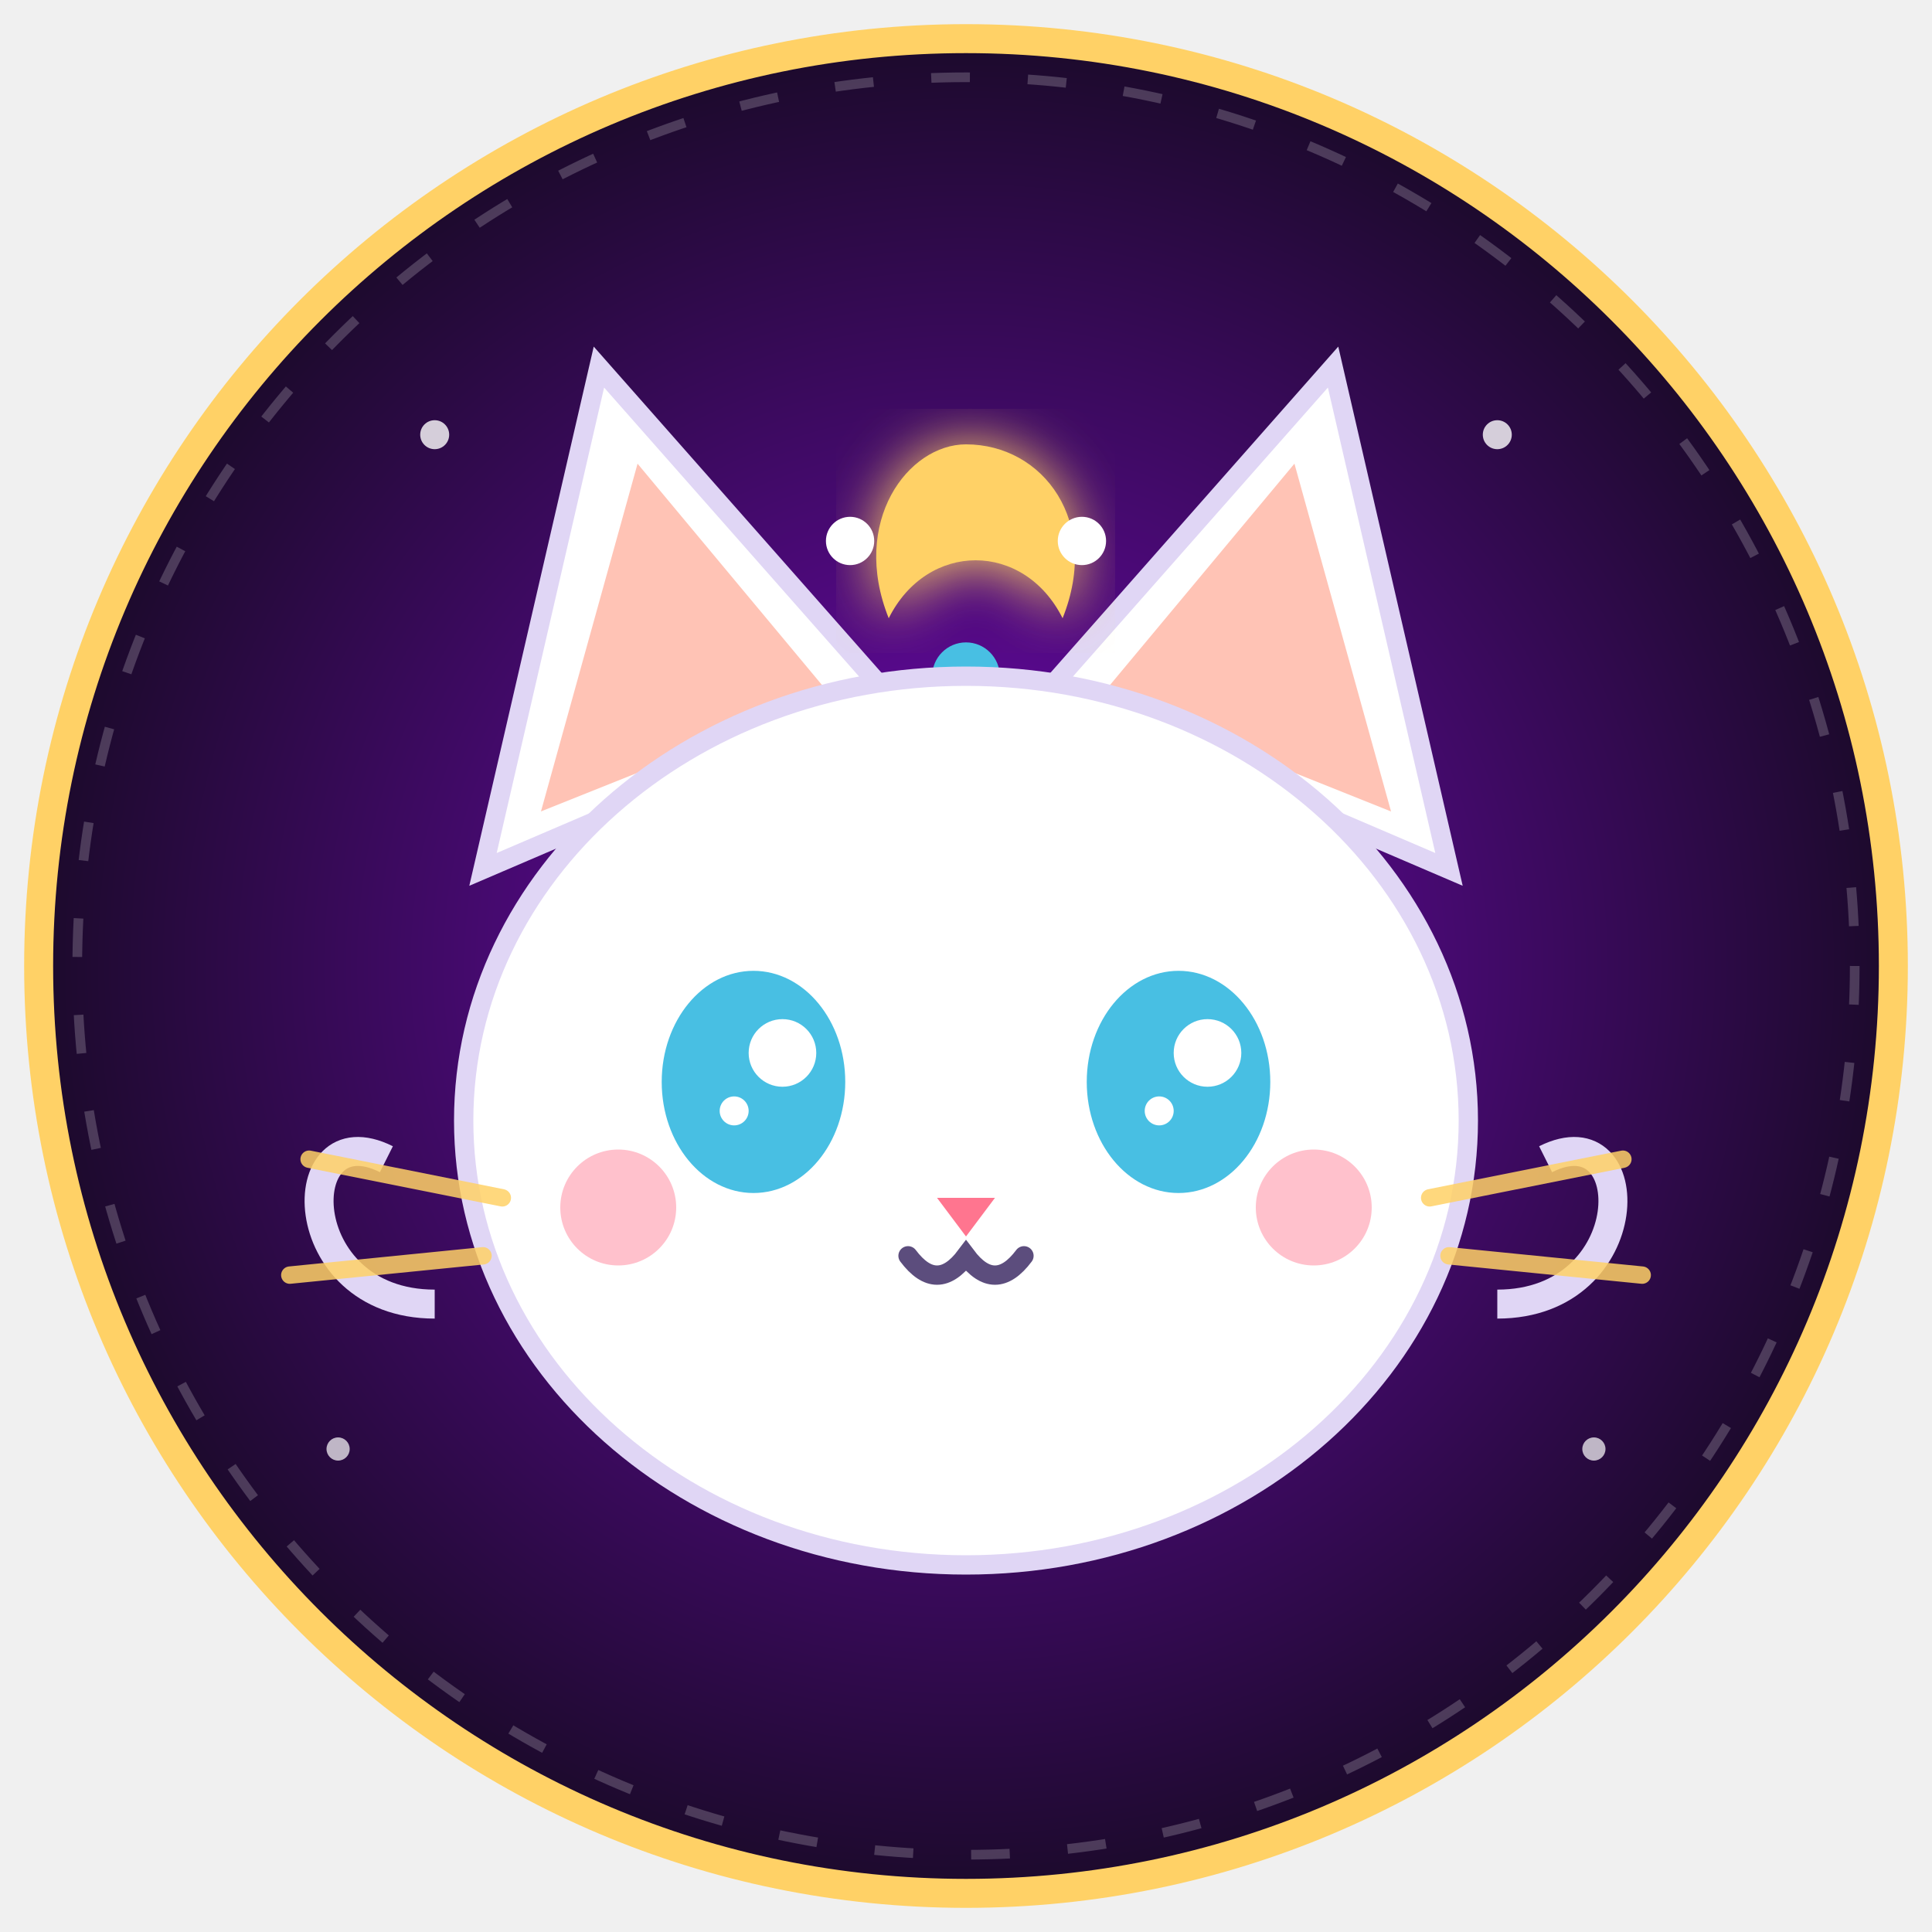
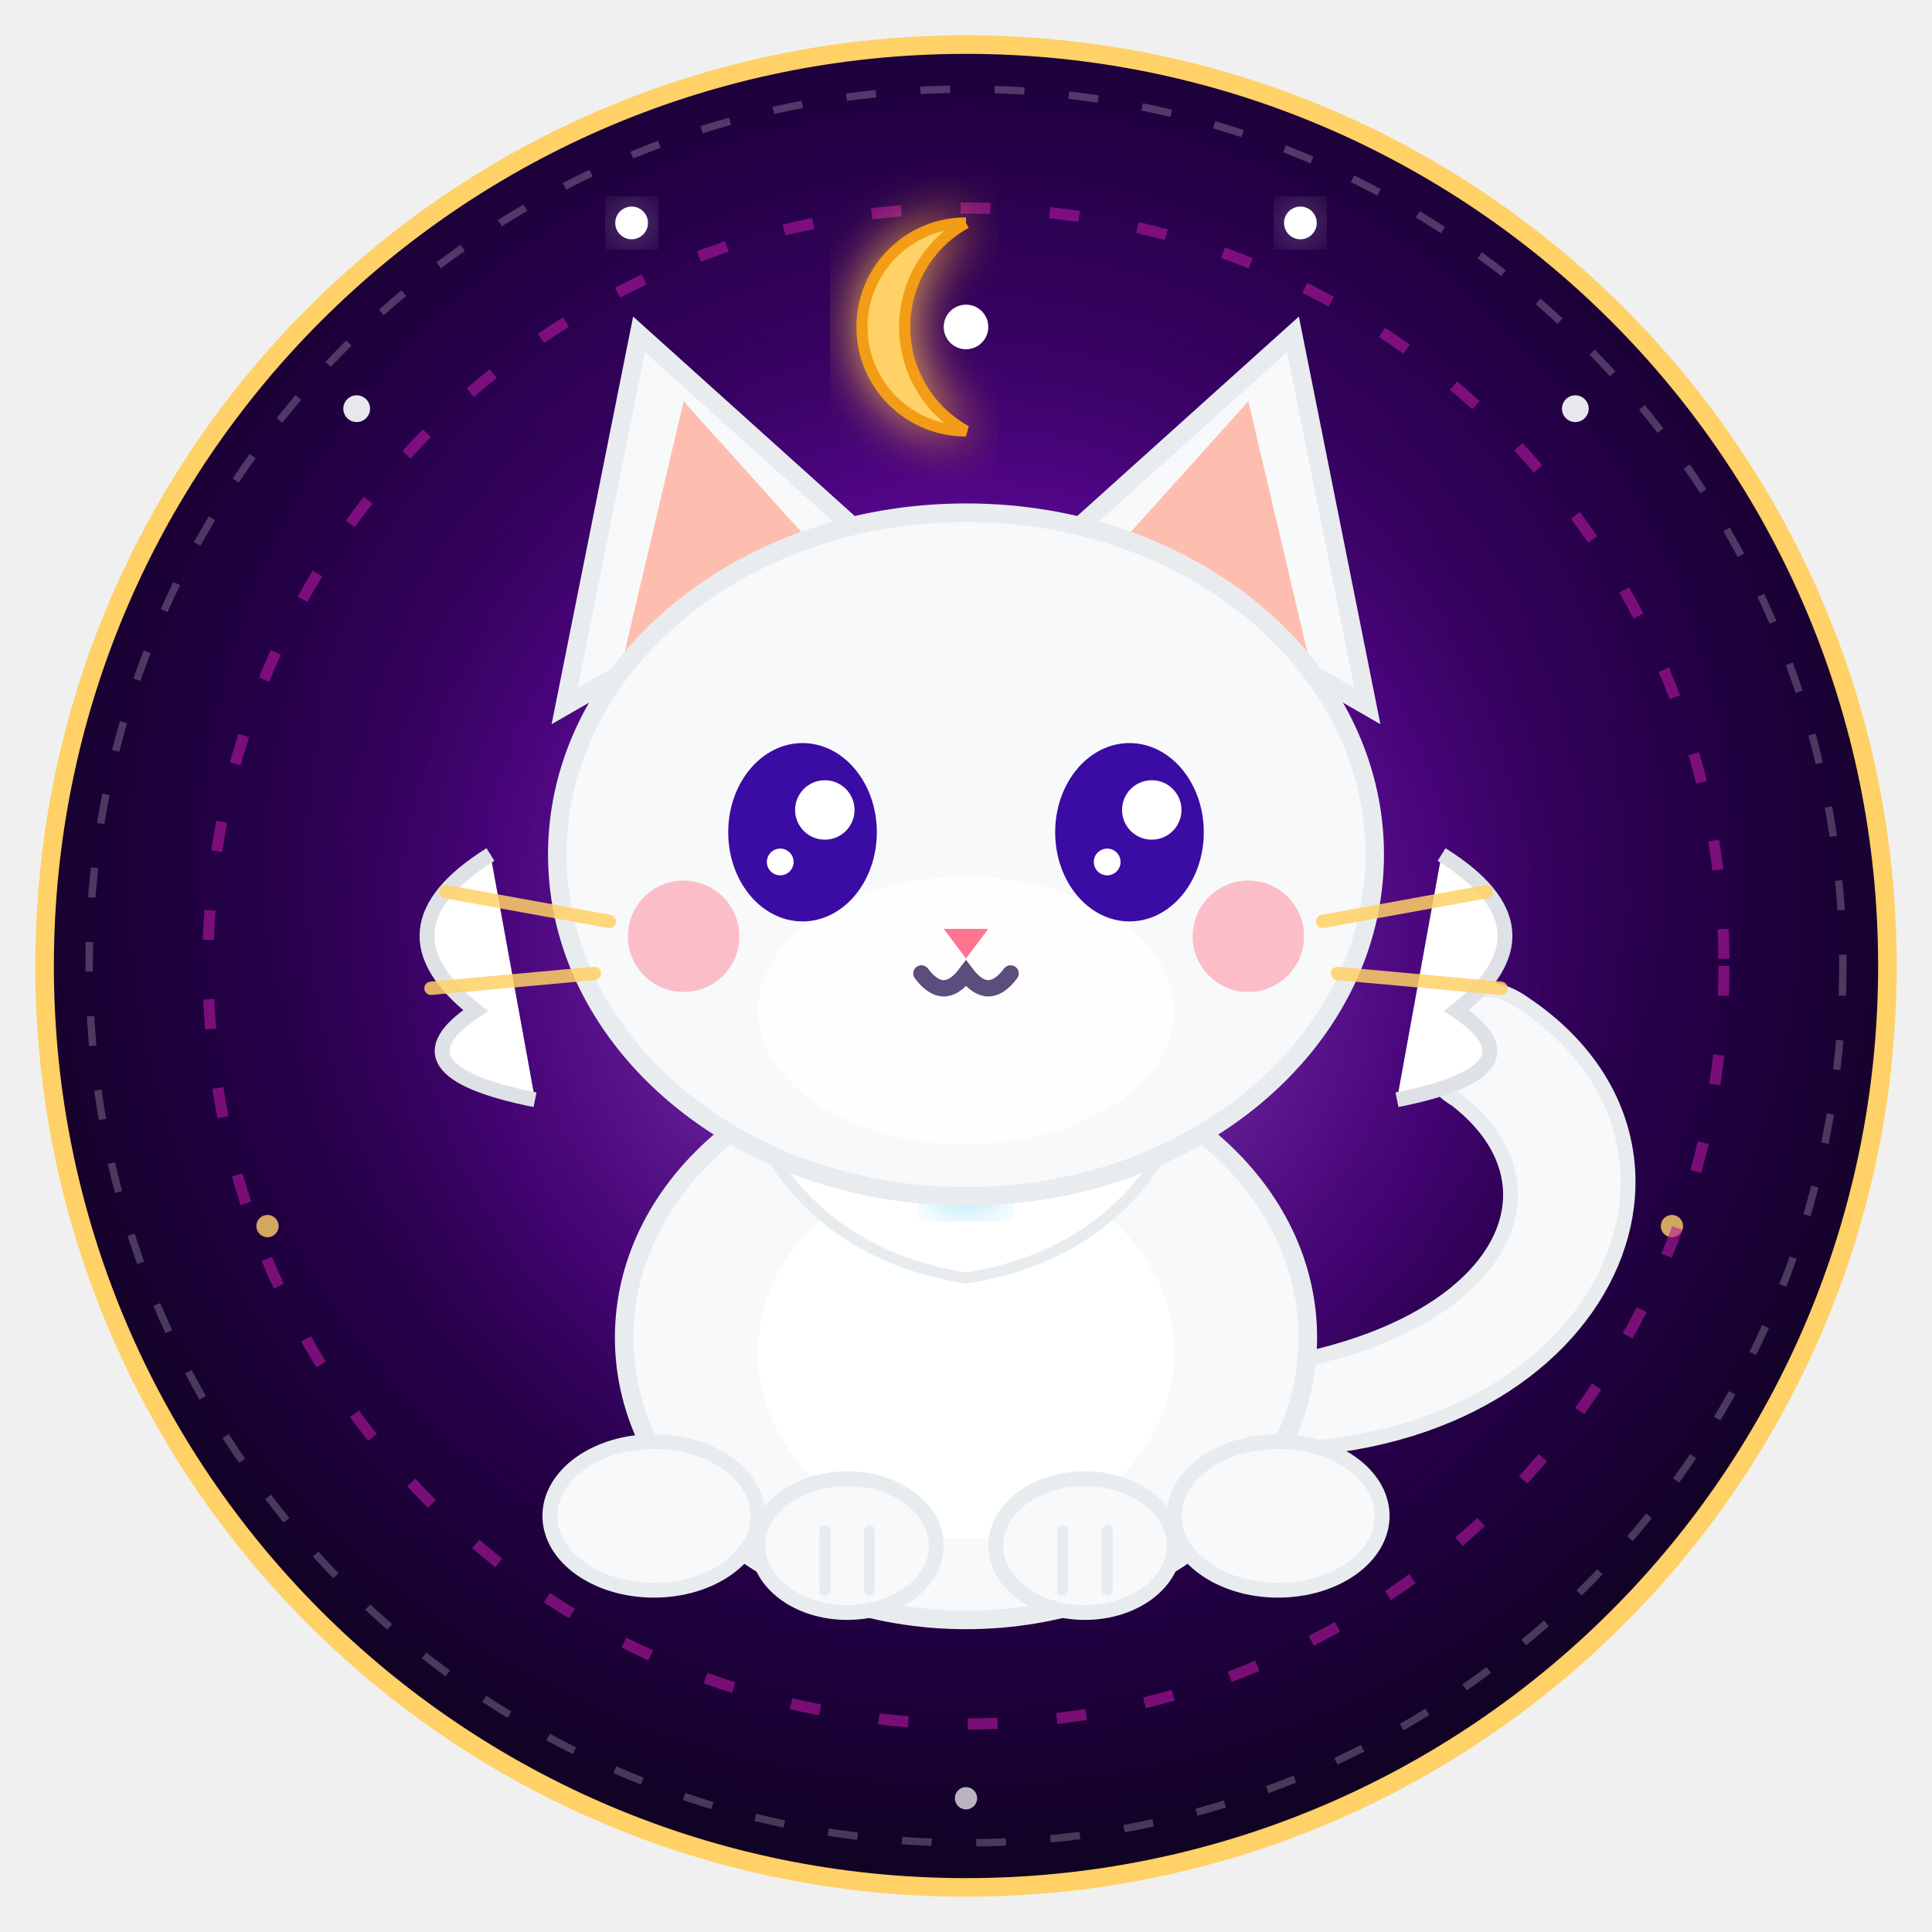
- <svg xmlns="http://www.w3.org/2000/svg" viewBox="0 0 200 200" width="200" height="200">
+ <svg xmlns="http://www.w3.org/2000/svg" viewBox="0 0 260 260" width="260" height="260">
  <defs>
-     <radialGradient id="bg-cancer" cx="50%" cy="50%" r="50%">
+     <radialGradient id="bg-cancer" cx="50%" cy="45%" r="60%">
      <stop offset="0%" stop-color="#7209b7" />
-       <stop offset="100%" stop-color="#1b0a2a" />
+       <stop offset="65%" stop-color="#240046" />
+       <stop offset="100%" stop-color="#080414" />
    </radialGradient>
-     <filter id="glow" x="-20%" y="-20%" width="140%" height="140%">
-       <feGaussianBlur stdDeviation="3" result="blur" />
+     <radialGradient id="aura-cancer" cx="50%" cy="50%" r="50%">
+       <stop offset="0%" stop-color="#ffffff" stop-opacity="0.35" />
+       <stop offset="70%" stop-color="#7209b7" stop-opacity="0.15" />
+       <stop offset="100%" stop-color="#000000" stop-opacity="0" />
+     </radialGradient>
+     <filter id="glow" x="-30%" y="-30%" width="160%" height="160%">
+       <feGaussianBlur stdDeviation="3.5" result="blur" />
      <feComposite in="SourceGraphic" in2="blur" operator="over" />
    </filter>
  </defs>
-   <circle cx="100" cy="100" r="96" fill="url(#bg-cancer)" stroke="#ffd166" stroke-width="3" />
-   <circle cx="100" cy="100" r="92" fill="none" stroke="rgba(255,255,255,0.2)" stroke-dasharray="4,6" />
-   <circle cx="45" cy="45" r="1.5" fill="#fff" opacity="0.8" />
-   <circle cx="155" cy="45" r="1.5" fill="#fff" opacity="0.8" />
-   <circle cx="35" cy="150" r="1.2" fill="#fff" opacity="0.7" />
-   <circle cx="165" cy="150" r="1.2" fill="#fff" opacity="0.7" />
-   <polygon points="50,90 62,38 92,72" fill="#ffffff" stroke="#e0d6f5" stroke-width="2" />
-   <polygon points="56,84 66,48 86,72" fill="#ffb4a2" opacity="0.8" />
-   <polygon points="150,90 138,38 108,72" fill="#ffffff" stroke="#e0d6f5" stroke-width="2" />
-   <polygon points="144,84 134,48 114,72" fill="#ffb4a2" opacity="0.8" />
-   <path d="M 40 120 C 30 115, 30 135, 45 135 M 160 120 C 170 115, 170 135, 155 135" stroke="#e0d6f5" stroke-width="3" fill="none" />
-   <path d="M 100 46 C 108 46, 114 54, 110 64 C 106 56, 96 56, 92 64 C 88 54, 94 46, 100 46 Z" fill="#ffd166" filter="url(#glow)" />
-   <circle cx="100" cy="70" r="3.5" fill="#48bfe3" />
-   <circle cx="88" cy="56" r="2.5" fill="#fff" />
-   <circle cx="112" cy="56" r="2.5" fill="#fff" />
-   <ellipse cx="100" cy="116" rx="52" ry="46" fill="#ffffff" stroke="#e0d6f5" stroke-width="2" />
-   <ellipse cx="100" cy="138" rx="28" ry="18" fill="#ffffff" opacity="0.9" />
-   <ellipse cx="78" cy="112" rx="9.5" ry="11.5" fill="#48bfe3" />
-   <circle cx="81" cy="109" r="3.5" fill="#ffffff" />
-   <circle cx="76" cy="115" r="1.5" fill="#ffffff" />
-   <ellipse cx="122" cy="112" rx="9.5" ry="11.5" fill="#48bfe3" />
-   <circle cx="125" cy="109" r="3.5" fill="#ffffff" />
-   <circle cx="120" cy="115" r="1.5" fill="#ffffff" />
-   <polygon points="97,124 103,124 100,128" fill="#ff758f" />
-   <path d="M 94 130 Q 97 134 100 130 Q 103 134 106 130" fill="none" stroke="#5c4d7d" stroke-width="2" stroke-linecap="round" />
-   <line x1="52" y1="124" x2="32" y2="120" stroke="#ffd166" stroke-width="1.8" stroke-linecap="round" opacity="0.85" />
-   <line x1="50" y1="130" x2="30" y2="132" stroke="#ffd166" stroke-width="1.8" stroke-linecap="round" opacity="0.85" />
-   <line x1="148" y1="124" x2="168" y2="120" stroke="#ffd166" stroke-width="1.8" stroke-linecap="round" opacity="0.85" />
-   <line x1="150" y1="130" x2="170" y2="132" stroke="#ffd166" stroke-width="1.8" stroke-linecap="round" opacity="0.85" />
-   <circle cx="64" cy="125" r="6" fill="#ff758f" opacity="0.45" />
-   <circle cx="136" cy="125" r="6" fill="#ff758f" opacity="0.45" />
+   <circle cx="130" cy="130" r="124" fill="url(#bg-cancer)" stroke="#ffd166" stroke-width="2.5" />
+   <circle cx="130" cy="130" r="118" fill="none" stroke="rgba(255,255,255,0.22)" stroke-dasharray="4,6" />
+   <circle cx="130" cy="130" r="95" fill="url(#aura-cancer)" />
+   <circle cx="48" cy="55" r="1.8" fill="#fff" opacity="0.9" />
+   <circle cx="212" cy="55" r="1.8" fill="#fff" opacity="0.9" />
+   <circle cx="36" cy="165" r="1.5" fill="#ffd166" opacity="0.8" />
+   <circle cx="225" cy="165" r="1.5" fill="#ffd166" opacity="0.8" />
+   <circle cx="85" cy="30" r="2.2" fill="#fff" filter="url(#glow)" />
+   <circle cx="175" cy="30" r="2.2" fill="#fff" filter="url(#glow)" />
+   <circle cx="130" cy="242" r="1.5" fill="#fff" opacity="0.7" />
+   <path d="M 165 195 C 215 198, 235 155, 205 135 C 195 128, 186 142, 196 148 C 214 162, 198 185, 155 185 Z" fill="#f8f9fa" stroke="#e9ecef" stroke-width="2" />
+   <ellipse cx="130" cy="180" rx="46" ry="38" fill="#f8f9fa" stroke="#e9ecef" stroke-width="2.5" />
+   <ellipse cx="130" cy="182" rx="28" ry="25" fill="#ffffff" opacity="0.92" />
+   <path d="M 98 142 Q 130 162 162 142 Q 155 168 130 172 Q 105 168 98 142 Z" fill="#ffffff" stroke="#e9ecef" stroke-width="1.5" />
+   <circle cx="118" cy="155" r="3" fill="#ffd166" />
+   <circle cx="130" cy="158" r="4" fill="#4cc9f0" filter="url(#glow)" />
+   <circle cx="142" cy="155" r="3" fill="#ffd166" />
+   <circle cx="130" cy="130" r="102" fill="none" stroke="#b5179e" stroke-width="1.5" stroke-dasharray="4,8" opacity="0.6" />
+   <ellipse cx="88" cy="204" rx="14" ry="10" fill="#f8f9fa" stroke="#e9ecef" stroke-width="2" />
+   <ellipse cx="172" cy="204" rx="14" ry="10" fill="#f8f9fa" stroke="#e9ecef" stroke-width="2" />
+   <ellipse cx="114" cy="208" rx="12" ry="9" fill="#f8f9fa" stroke="#e9ecef" stroke-width="2" />
+   <ellipse cx="146" cy="208" rx="12" ry="9" fill="#f8f9fa" stroke="#e9ecef" stroke-width="2" />
+   <path d="M 111 206 L 111 214 M 117 206 L 117 214" stroke="#e9ecef" stroke-width="1.5" stroke-linecap="round" />
+   <path d="M 143 206 L 143 214 M 149 206 L 149 214" stroke="#e9ecef" stroke-width="1.5" stroke-linecap="round" />
+   <polygon points="76,95 86,45 116,72" fill="#f8f9fa" stroke="#e9ecef" stroke-width="2.5" />
+   <polygon points="84,88 92,54 110,74" fill="#ffb4a2" opacity="0.85" />
+   <polygon points="184,95 174,45 144,72" fill="#f8f9fa" stroke="#e9ecef" stroke-width="2.5" />
+   <polygon points="176,88 168,54 150,74" fill="#ffb4a2" opacity="0.85" />
+   <path d="M 66 115 Q 50 125 64 136 Q 52 144 72 148" fill="#ffffff" stroke="#dee2e6" stroke-width="2" />
+   <path d="M 194 115 Q 210 125 196 136 Q 208 144 188 148" fill="#ffffff" stroke="#dee2e6" stroke-width="2" />
+   <path d="M 130 30 A 16 16 0 0 0 130 58 A 12 12 0 0 1 130 30" fill="#ffd166" stroke="#f39c12" stroke-width="1.5" filter="url(#glow)" />
+   <circle cx="130" cy="44" r="3" fill="#ffffff" />
+   <ellipse cx="130" cy="115" rx="55" ry="46" fill="#f8f9fa" stroke="#e9ecef" stroke-width="2.5" />
+   <ellipse cx="130" cy="136" rx="28" ry="18" fill="#ffffff" opacity="0.9" />
+   <ellipse cx="108" cy="112" rx="10" ry="12" fill="#3a0ca3" />
+   <circle cx="111" cy="109" r="4" fill="#ffffff" />
+   <circle cx="105" cy="116" r="1.8" fill="#ffffff" />
+   <ellipse cx="152" cy="112" rx="10" ry="12" fill="#3a0ca3" />
+   <circle cx="155" cy="109" r="4" fill="#ffffff" />
+   <circle cx="149" cy="116" r="1.8" fill="#ffffff" />
+   <polygon points="127,125 133,125 130,129" fill="#ff758f" />
+   <path d="M 124 131 Q 127 135 130 131 Q 133 135 136 131" fill="none" stroke="#5c4d7d" stroke-width="2.2" stroke-linecap="round" />
+   <circle cx="92" cy="126" r="7.5" fill="#ff758f" opacity="0.45" />
+   <circle cx="168" cy="126" r="7.5" fill="#ff758f" opacity="0.45" />
+   <line x1="82" y1="124" x2="60" y2="120" stroke="#ffd166" stroke-width="1.8" stroke-linecap="round" opacity="0.85" />
+   <line x1="80" y1="131" x2="58" y2="133" stroke="#ffd166" stroke-width="1.8" stroke-linecap="round" opacity="0.85" />
+   <line x1="178" y1="124" x2="200" y2="120" stroke="#ffd166" stroke-width="1.8" stroke-linecap="round" opacity="0.85" />
+   <line x1="180" y1="131" x2="202" y2="133" stroke="#ffd166" stroke-width="1.8" stroke-linecap="round" opacity="0.85" />
</svg>
